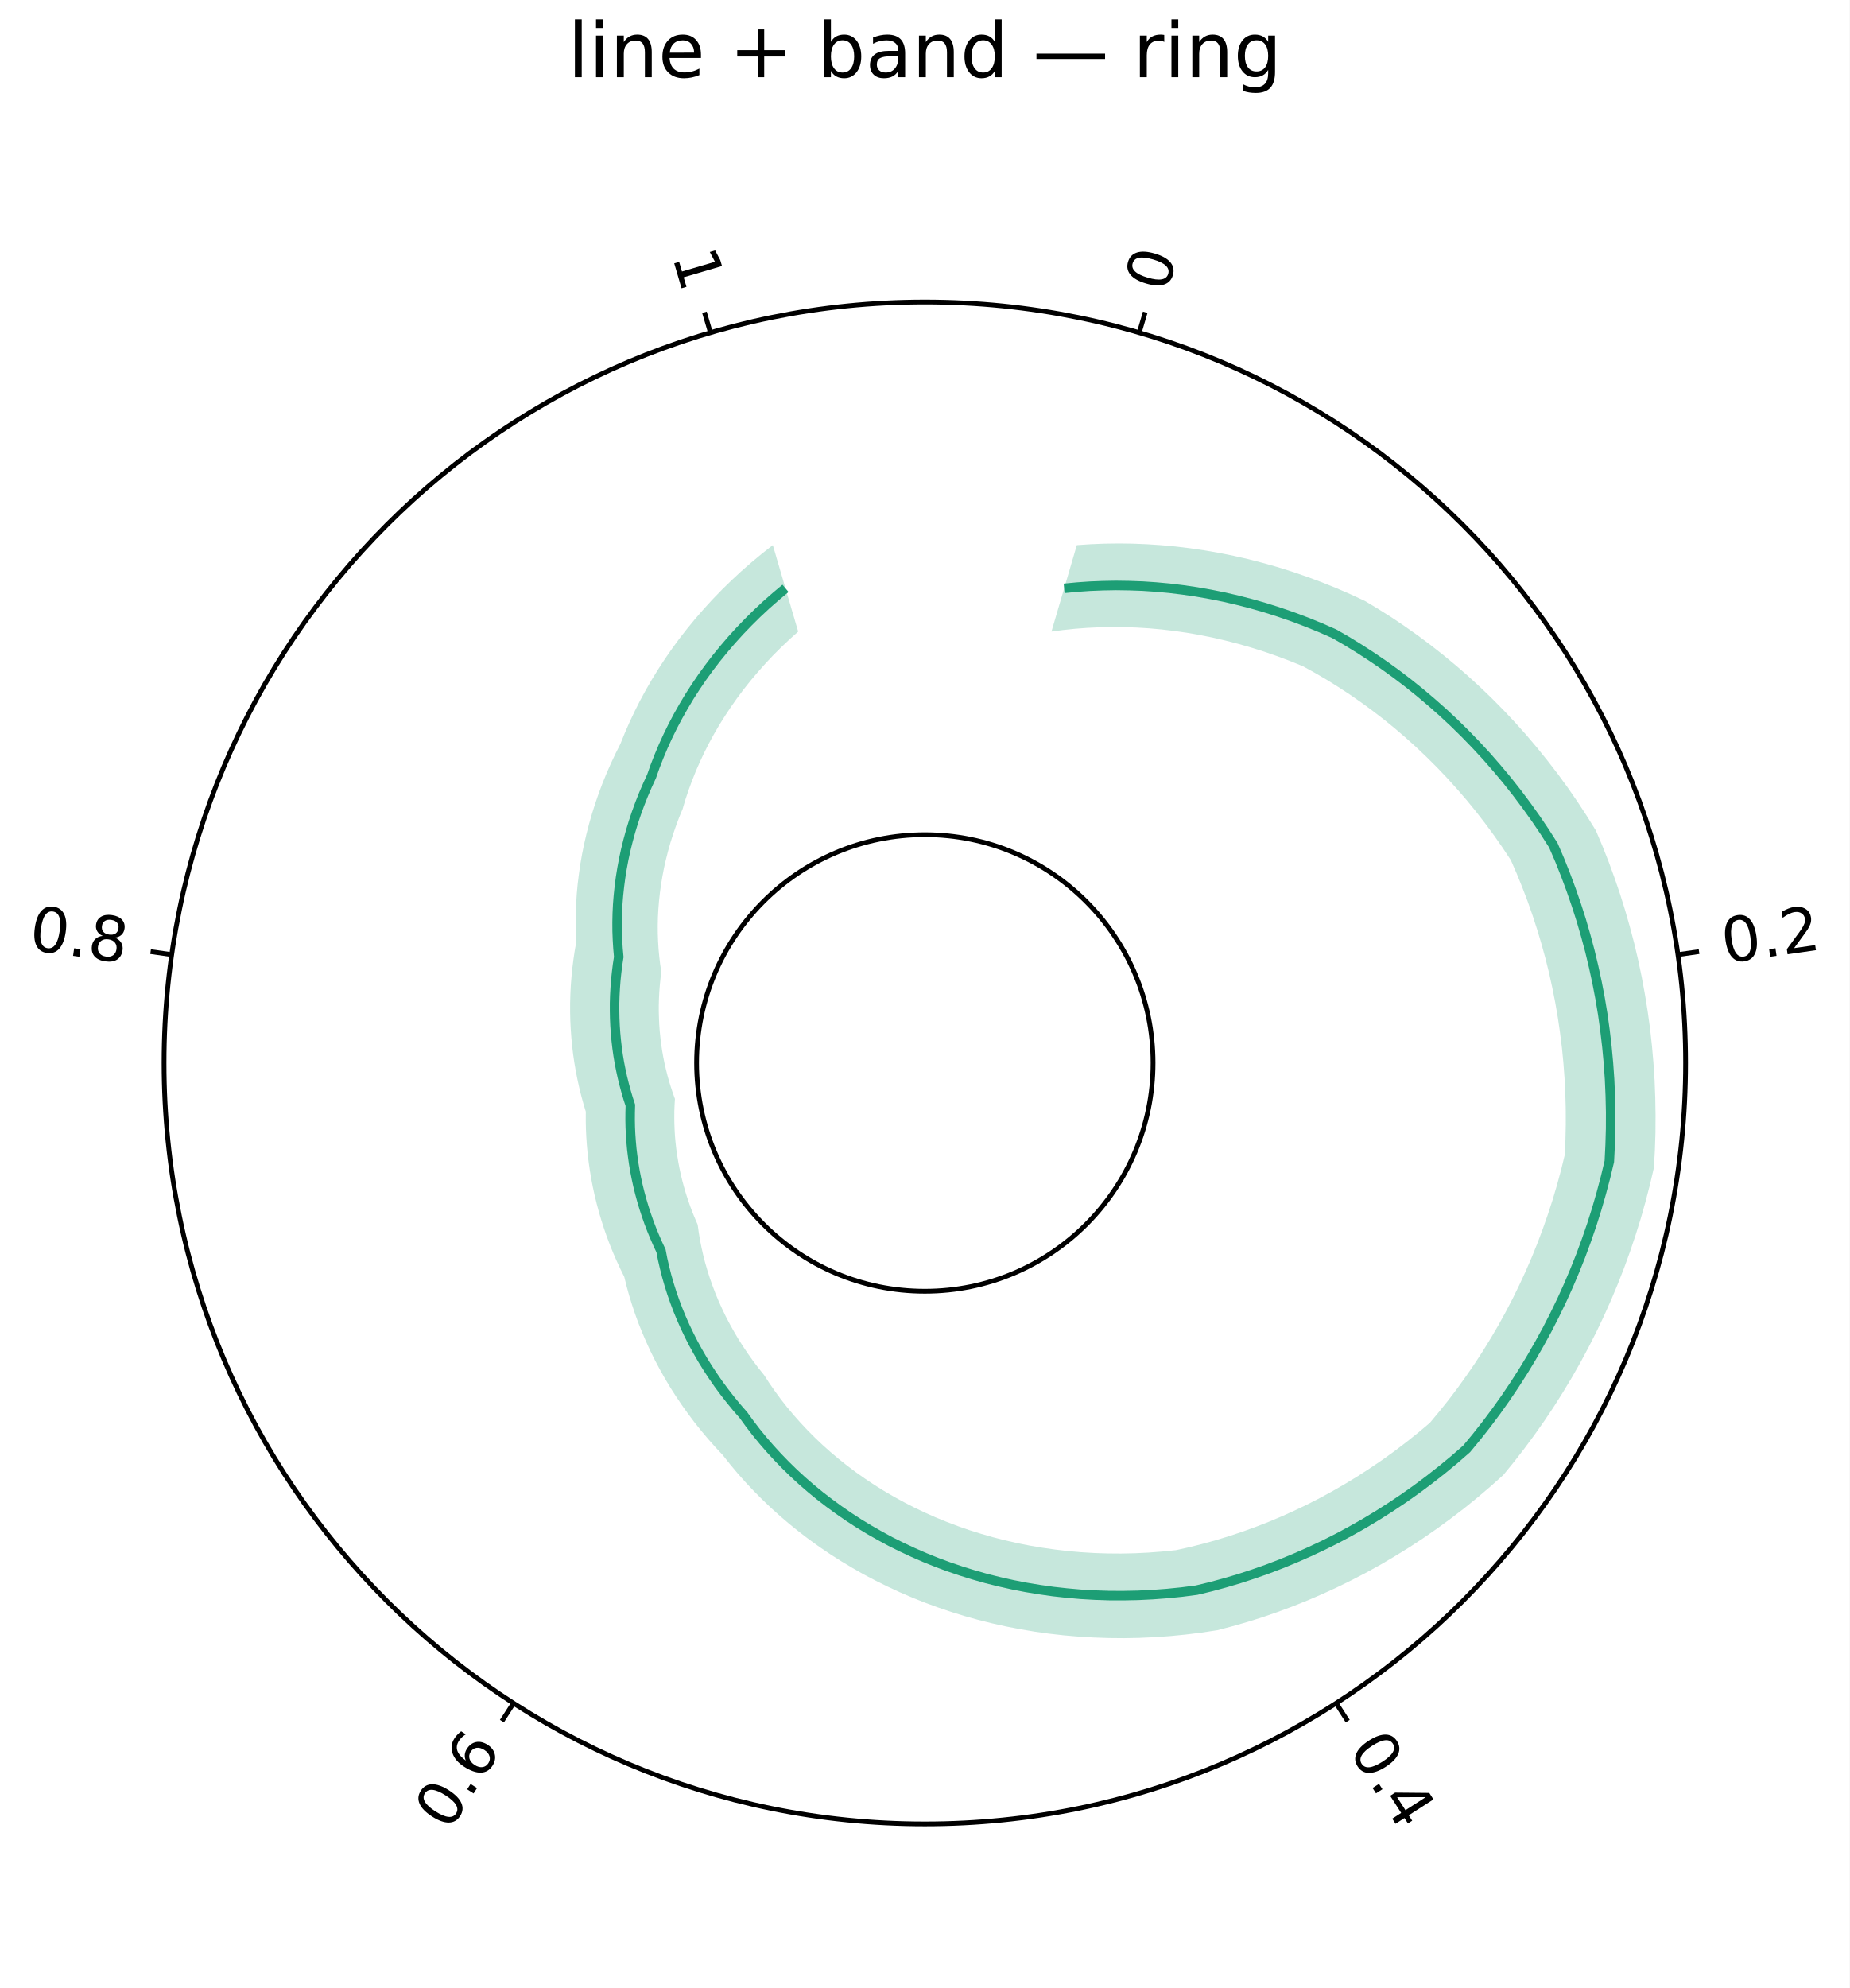
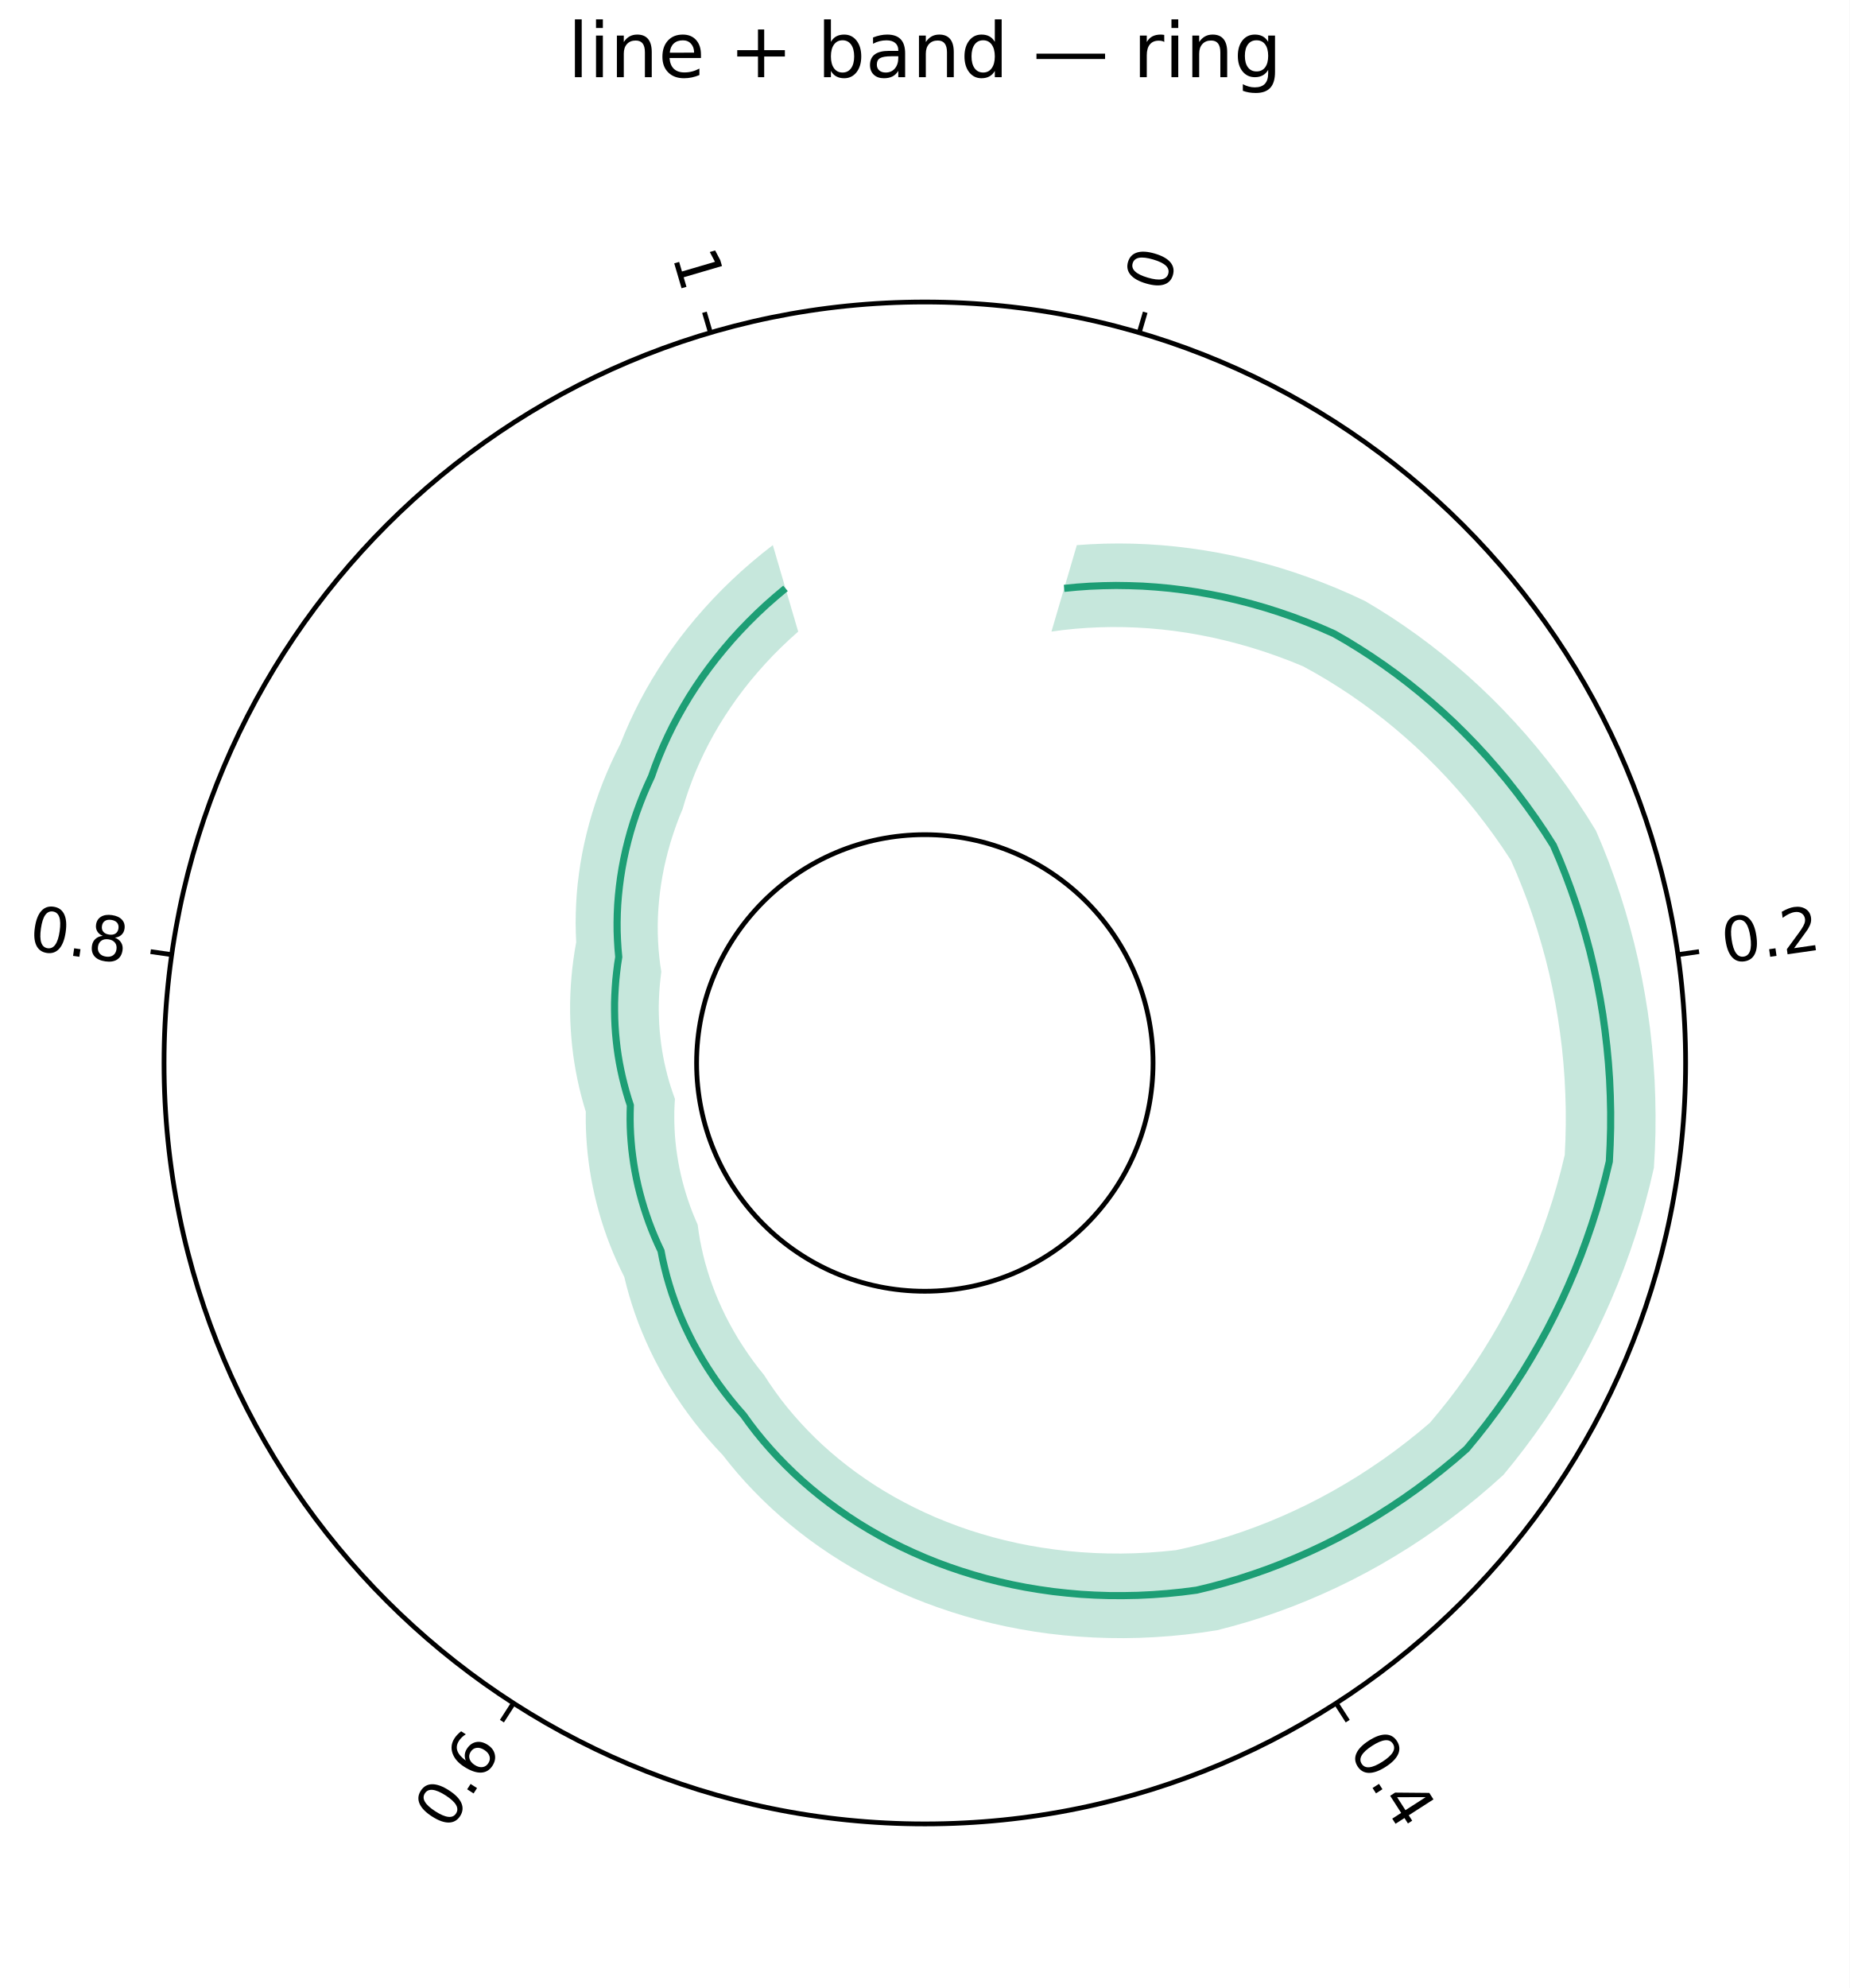
<svg xmlns="http://www.w3.org/2000/svg" width="389" height="418" viewBox="0 0 389 418" font-family="DejaVu Sans, Bitstream Vera Sans, Verdana, Arial, sans-serif" font-size="11" data-plotlet-version="0.6.0" data-plotlet-schema="2" data-plotlet-kind="layout">
  <rect width="389" height="418" fill="#fff" />
  <g transform="translate(4,4)">
    <path d="M116.91 0.07H118.34V12.23H116.91ZM121.35 3.48H122.79V12.23H121.35ZM121.35 0.07H122.79V1.89H121.35ZM133.07 6.95V12.23H131.63V6.99Q131.63 5.75 131.15 5.13Q130.66 4.52 129.70 4.52Q128.53 4.52 127.86 5.26Q127.19 6.00 127.19 7.28V12.23H125.74V3.48H127.19V4.84Q127.70 4.05 128.40 3.66Q129.10 3.27 130.02 3.27Q131.52 3.27 132.30 4.20Q133.07 5.13 133.07 6.95ZM143.42 7.49V8.20H136.81Q136.91 9.68 137.71 10.46Q138.51 11.23 139.94 11.23Q140.77 11.23 141.54 11.03Q142.32 10.83 143.09 10.42V11.78Q142.31 12.11 141.50 12.28Q140.69 12.45 139.85 12.45Q137.76 12.45 136.54 11.23Q135.31 10.02 135.31 7.94Q135.31 5.79 136.47 4.53Q137.63 3.27 139.60 3.27Q141.37 3.27 142.39 4.40Q143.42 5.54 143.42 7.49ZM141.98 7.07Q141.97 5.89 141.32 5.19Q140.68 4.48 139.62 4.48Q138.41 4.48 137.69 5.16Q136.97 5.84 136.86 7.08ZM156.72 2.20V6.55H161.07V7.88H156.72V12.23H155.41V7.88H151.05V6.55H155.41V2.20ZM175.64 7.86Q175.64 6.27 174.99 5.37Q174.34 4.47 173.20 4.47Q172.05 4.47 171.40 5.37Q170.75 6.27 170.75 7.86Q170.75 9.45 171.40 10.35Q172.05 11.25 173.20 11.25Q174.34 11.25 174.99 10.35Q175.64 9.45 175.64 7.86ZM170.75 4.80Q171.20 4.02 171.89 3.64Q172.59 3.27 173.55 3.27Q175.14 3.27 176.14 4.53Q177.13 5.80 177.13 7.86Q177.13 9.92 176.14 11.19Q175.14 12.45 173.55 12.45Q172.59 12.45 171.89 12.07Q171.20 11.70 170.75 10.91V12.23H169.30V0.07H170.75ZM183.49 7.83Q181.75 7.83 181.08 8.23Q180.41 8.62 180.41 9.59Q180.41 10.35 180.91 10.80Q181.41 11.25 182.28 11.25Q183.48 11.25 184.20 10.40Q184.92 9.55 184.92 8.15V7.83ZM186.36 7.23V12.23H184.92V10.90Q184.43 11.70 183.70 12.07Q182.96 12.45 181.90 12.45Q180.55 12.45 179.76 11.70Q178.97 10.95 178.97 9.68Q178.97 8.20 179.96 7.45Q180.95 6.70 182.91 6.70H184.92V6.56Q184.92 5.57 184.27 5.03Q183.62 4.48 182.44 4.48Q181.69 4.48 180.98 4.66Q180.27 4.84 179.61 5.20V3.88Q180.40 3.57 181.14 3.42Q181.88 3.27 182.59 3.27Q184.48 3.27 185.42 4.25Q186.36 5.23 186.36 7.23ZM196.59 6.95V12.23H195.16V6.99Q195.16 5.75 194.67 5.13Q194.19 4.52 193.22 4.52Q192.05 4.52 191.38 5.26Q190.71 6.00 190.71 7.28V12.23H189.27V3.48H190.71V4.84Q191.23 4.05 191.93 3.66Q192.62 3.27 193.54 3.27Q195.05 3.27 195.82 4.20Q196.59 5.13 196.59 6.95ZM205.22 4.80V0.07H206.66V12.23H205.22V10.91Q204.77 11.70 204.07 12.07Q203.38 12.45 202.41 12.45Q200.83 12.45 199.83 11.19Q198.84 9.92 198.84 7.86Q198.84 5.80 199.83 4.53Q200.83 3.27 202.41 3.27Q203.38 3.27 204.07 3.64Q204.77 4.02 205.22 4.80ZM200.32 7.86Q200.32 9.45 200.97 10.35Q201.62 11.25 202.77 11.25Q203.91 11.25 204.56 10.35Q205.22 9.45 205.22 7.86Q205.22 6.27 204.56 5.37Q203.91 4.47 202.77 4.47Q201.62 4.47 200.97 5.37Q200.32 6.27 200.32 7.86ZM213.98 7.28H228.41V8.41H213.98ZM240.86 4.82Q240.62 4.68 240.33 4.61Q240.05 4.55 239.70 4.55Q238.48 4.55 237.83 5.34Q237.18 6.13 237.18 7.62V12.23H235.73V3.48H237.18V4.84Q237.63 4.04 238.36 3.65Q239.09 3.27 240.12 3.27Q240.27 3.27 240.45 3.29Q240.63 3.30 240.85 3.34ZM242.37 3.48H243.80V12.23H242.37ZM242.37 0.07H243.80V1.89H242.37ZM254.09 6.95V12.23H252.65V6.99Q252.65 5.75 252.16 5.13Q251.68 4.52 250.71 4.52Q249.55 4.52 248.88 5.26Q248.20 6.00 248.20 7.28V12.23H246.76V3.48H248.20V4.84Q248.72 4.05 249.42 3.66Q250.12 3.27 251.03 3.27Q252.54 3.27 253.31 4.20Q254.09 5.13 254.09 6.95ZM262.71 7.75Q262.71 6.19 262.07 5.33Q261.42 4.47 260.26 4.47Q259.10 4.47 258.46 5.33Q257.81 6.19 257.81 7.75Q257.81 9.30 258.46 10.16Q259.10 11.02 260.26 11.02Q261.42 11.02 262.07 10.16Q262.71 9.30 262.71 7.75ZM264.15 11.14Q264.15 13.38 263.16 14.46Q262.16 15.55 260.12 15.55Q259.36 15.55 258.69 15.44Q258.02 15.33 257.38 15.09V13.70Q258.02 14.04 258.63 14.20Q259.25 14.37 259.89 14.37Q261.30 14.37 262.01 13.63Q262.71 12.89 262.71 11.40V10.69Q262.27 11.46 261.57 11.84Q260.88 12.23 259.91 12.23Q258.30 12.23 257.31 11.00Q256.33 9.77 256.33 7.75Q256.33 5.72 257.31 4.49Q258.30 3.27 259.91 3.27Q260.88 3.27 261.57 3.65Q262.27 4.03 262.71 4.80V3.48H264.15Z" fill="#000" />
    <g transform="translate(0,29)">
      <g transform="translate(0,0)" data-plotlet-kind="panel" data-plotlet-xscale="linear" data-plotlet-yscale="linear" data-plotlet-xlim="-0.05,1.05" data-plotlet-ylim="0.027,0.973" data-plotlet-panel-bbox="0,0,381,381" data-plotlet-data-area="0,0,381,381">
        <defs>
          <clipPath id="pc0">
            <path d="M 30.50,190.50 A 160.00,160.00 0 1,0 350.50,190.50 A 160.00,160.00 0 1,0 30.50,190.50 Z M 142.50,190.50 A 48.00,48.00 0 1,0 238.50,190.50 A 48.00,48.00 0 1,0 142.50,190.50 Z" clip-rule="evenodd" />
          </clipPath>
        </defs>
        <g clip-path="url(#pc0)">
          <g class="plotlet-artist" data-plotlet-type="fill_between" data-plotlet-index="0" data-plotlet-color="#1D9E75" data-plotlet-n="13" data-plotlet-x-min="0" data-plotlet-x-max="1" data-plotlet-y-min="0.07" data-plotlet-y-max="0.93">
            <path d="M217.13,99.80 L219.60,99.47 L222.09,99.21 L224.62,99.02 L227.17,98.90 L229.75,98.84 L232.35,98.86 L234.97,98.95 L237.61,99.11 L240.27,99.35 L242.94,99.66 L245.63,100.05 L248.33,100.52 L251.03,101.06 L253.74,101.69 L256.46,102.39 L259.18,103.17 L261.90,104.03 L264.61,104.97 L267.33,105.99 L270.03,107.09 L272.53,108.47 L275.01,109.92 L277.46,111.45 L279.89,113.04 L282.29,114.71 L284.67,116.45 L287.01,118.25 L289.32,120.13 L291.59,122.08 L293.83,124.09 L296.03,126.18 L298.19,128.33 L300.30,130.54 L302.37,132.83 L304.40,135.17 L306.37,137.58 L308.29,140.06 L310.16,142.59 L311.98,145.19 L313.74,147.85 L314.99,150.71 L316.16,153.60 L317.28,156.53 L318.32,159.49 L319.29,162.48 L320.19,165.50 L321.03,168.55 L321.79,171.62 L322.47,174.72 L323.09,177.84 L323.63,180.98 L324.09,184.14 L324.49,187.31 L324.80,190.50 L325.04,193.70 L325.20,196.92 L325.29,200.14 L325.30,203.37 L325.23,206.61 L325.08,209.85 L324.31,213.00 L323.46,216.13 L322.55,219.22 L321.55,222.29 L320.49,225.33 L319.36,228.34 L318.16,231.31 L316.89,234.24 L315.55,237.14 L314.15,240.00 L312.68,242.82 L311.15,245.60 L309.55,248.33 L307.90,251.02 L306.18,253.67 L304.40,256.26 L302.57,258.81 L300.68,261.31 L298.73,263.75 L296.73,266.15 L294.30,268.20 L291.82,270.18 L289.31,272.09 L286.77,273.92 L284.19,275.67 L281.59,277.36 L278.96,278.96 L276.31,280.49 L273.63,281.95 L270.94,283.33 L268.22,284.63 L265.49,285.86 L262.75,287.01 L259.99,288.08 L257.22,289.08 L254.45,290.00 L251.67,290.85 L248.88,291.62 L246.10,292.32 L243.31,292.94 L240.40,293.23 L237.51,293.45 L234.64,293.59 L231.79,293.65 L228.96,293.63 L226.16,293.54 L223.38,293.37 L220.63,293.13 L217.92,292.81 L215.23,292.43 L212.58,291.98 L209.96,291.46 L207.38,290.87 L204.84,290.22 L202.34,289.50 L199.88,288.73 L197.47,287.89 L195.10,286.99 L192.77,286.04 L190.50,285.03 L188.28,283.97 L186.10,282.85 L183.98,281.69 L181.91,280.48 L179.89,279.22 L177.93,277.91 L176.03,276.57 L174.18,275.18 L172.39,273.76 L170.66,272.30 L168.98,270.80 L167.37,269.27 L165.82,267.71 L164.33,266.12 L162.90,264.51 L161.53,262.87 L160.22,261.21 L158.98,259.52 L157.80,257.82 L156.68,256.10 L155.49,254.62 L154.35,253.11 L153.27,251.58 L152.24,250.04 L151.25,248.49 L150.33,246.92 L149.45,245.34 L148.62,243.75 L147.85,242.15 L147.13,240.55 L146.46,238.94 L145.85,237.33 L145.28,235.72 L144.77,234.11 L144.30,232.50 L143.89,230.89 L143.53,229.29 L143.21,227.69 L142.95,226.10 L142.73,224.52 L142.17,223.21 L141.63,221.90 L141.14,220.59 L140.68,219.27 L140.25,217.94 L139.86,216.61 L139.50,215.27 L139.18,213.94 L138.89,212.60 L138.64,211.26 L138.42,209.93 L138.23,208.59 L138.08,207.26 L137.96,205.93 L137.88,204.60 L137.83,203.28 L137.81,201.96 L137.82,200.65 L137.87,199.35 L137.95,198.06 L137.51,196.84 L137.10,195.60 L136.71,194.35 L136.36,193.08 L136.04,191.80 L135.74,190.50 L135.48,189.19 L135.25,187.87 L135.05,186.53 L134.89,185.19 L134.75,183.83 L134.65,182.47 L134.59,181.10 L134.55,179.72 L134.55,178.33 L134.59,176.94 L134.66,175.54 L134.77,174.13 L134.91,172.73 L135.08,171.32 L134.84,169.74 L134.65,168.14 L134.50,166.52 L134.40,164.88 L134.34,163.22 L134.33,161.54 L134.37,159.85 L134.46,158.15 L134.60,156.43 L134.79,154.70 L135.03,152.95 L135.32,151.21 L135.66,149.45 L136.06,147.69 L136.51,145.92 L137.01,144.15 L137.57,142.38 L138.18,140.61 L138.84,138.84 L139.57,137.08 L140.15,135.12 L140.81,133.15 L141.53,131.19 L142.31,129.22 L143.16,127.27 L144.08,125.31 L145.06,123.37 L146.11,121.44 L147.23,119.51 L148.42,117.61 L149.67,115.72 L150.98,113.85 L152.36,112.00 L153.81,110.17 L155.33,108.37 L156.91,106.59 L158.55,104.84 L160.26,103.13 L162.03,101.45 L163.87,99.80 L163.60,98.89 L163.33,97.98 L163.07,97.07 L162.80,96.17 L162.53,95.26 L162.27,94.35 L162.00,93.44 L161.73,92.53 L161.47,91.62 L161.20,90.71 L160.93,89.80 L160.67,88.90 L160.40,87.99 L160.13,87.08 L159.87,86.17 L159.60,85.26 L159.33,84.35 L159.07,83.44 L158.80,82.53 L158.53,81.62 L156.26,83.40 L154.06,85.23 L151.93,87.09 L149.87,89.00 L147.87,90.95 L145.94,92.94 L144.09,94.96 L142.30,97.01 L140.59,99.09 L138.94,101.20 L137.37,103.34 L135.87,105.50 L134.45,107.68 L133.09,109.88 L131.81,112.10 L130.60,114.33 L129.47,116.58 L128.40,118.84 L127.41,121.10 L126.49,123.37 L125.45,125.45 L124.47,127.54 L123.55,129.64 L122.69,131.75 L121.90,133.86 L121.17,135.98 L120.50,138.10 L119.89,140.22 L119.34,142.34 L118.85,144.45 L118.42,146.57 L118.05,148.67 L117.75,150.77 L117.49,152.86 L117.30,154.94 L117.17,157.01 L117.09,159.06 L117.06,161.10 L117.10,163.12 L117.18,165.12 L116.86,166.96 L116.59,168.80 L116.36,170.63 L116.18,172.47 L116.04,174.30 L115.95,176.13 L115.90,177.96 L115.90,179.77 L115.94,181.59 L116.03,183.39 L116.16,185.18 L116.33,186.97 L116.54,188.74 L116.80,190.50 L117.10,192.25 L117.44,193.98 L117.82,195.70 L118.24,197.40 L118.70,199.08 L119.20,200.75 L119.19,202.49 L119.22,204.24 L119.30,205.99 L119.42,207.74 L119.58,209.50 L119.79,211.26 L120.04,213.02 L120.33,214.79 L120.67,216.55 L121.05,218.30 L121.48,220.06 L121.95,221.81 L122.46,223.55 L123.02,225.29 L123.62,227.02 L124.27,228.74 L124.96,230.45 L125.70,232.15 L126.48,233.83 L127.30,235.50 L127.78,237.45 L128.32,239.40 L128.92,241.35 L129.57,243.29 L130.28,245.24 L131.06,247.18 L131.89,249.11 L132.77,251.04 L133.72,252.96 L134.73,254.87 L135.79,256.76 L136.91,258.64 L138.10,260.50 L139.34,262.35 L140.64,264.17 L141.99,265.98 L143.41,267.76 L144.88,269.51 L146.41,271.24 L148.00,272.94 L149.52,274.86 L151.11,276.76 L152.76,278.62 L154.49,280.46 L156.28,282.26 L158.13,284.03 L160.05,285.76 L162.03,287.45 L164.08,289.10 L166.19,290.71 L168.36,292.27 L170.59,293.78 L172.89,295.25 L175.24,296.66 L177.64,298.03 L180.11,299.33 L182.63,300.58 L185.20,301.77 L187.82,302.90 L190.50,303.97 L193.23,304.97 L196.00,305.91 L198.82,306.78 L201.68,307.58 L204.59,308.31 L207.53,308.97 L210.52,309.55 L213.54,310.06 L216.60,310.49 L219.69,310.84 L222.82,311.11 L225.97,311.30 L229.15,311.41 L232.36,311.44 L235.58,311.38 L238.83,311.23 L242.10,311.00 L245.38,310.68 L248.68,310.27 L251.99,309.77 L255.17,308.94 L258.35,308.03 L261.53,307.03 L264.69,305.94 L267.84,304.77 L270.98,303.51 L274.10,302.17 L277.20,300.75 L280.28,299.24 L283.34,297.65 L286.38,295.97 L289.38,294.20 L292.36,292.36 L295.30,290.43 L298.21,288.42 L301.08,286.32 L303.92,284.15 L306.71,281.89 L309.46,279.55 L312.16,277.14 L314.42,274.37 L316.61,271.55 L318.74,268.67 L320.81,265.73 L322.81,262.74 L324.73,259.70 L326.59,256.61 L328.38,253.47 L330.09,250.28 L331.74,247.04 L333.30,243.76 L334.79,240.44 L336.20,237.08 L337.54,233.67 L338.79,230.23 L339.96,226.76 L341.06,223.25 L342.06,219.71 L342.99,216.14 L343.83,212.55 L344.04,208.86 L344.16,205.17 L344.18,201.49 L344.12,197.82 L343.98,194.15 L343.74,190.50 L343.42,186.86 L343.02,183.23 L342.52,179.63 L341.94,176.04 L341.28,172.47 L340.54,168.93 L339.71,165.41 L338.79,161.92 L337.80,158.46 L336.73,155.03 L335.57,151.63 L334.34,148.26 L333.03,144.94 L331.64,141.65 L329.73,138.57 L327.75,135.55 L325.71,132.60 L323.60,129.71 L321.43,126.90 L319.21,124.15 L316.93,121.46 L314.59,118.85 L312.21,116.32 L309.77,113.85 L307.28,111.46 L304.75,109.14 L302.17,106.90 L299.56,104.74 L296.90,102.65 L294.21,100.64 L291.48,98.71 L288.72,96.85 L285.92,95.08 L283.10,93.38 L280.07,91.97 L277.02,90.65 L273.96,89.42 L270.89,88.28 L267.81,87.22 L264.73,86.25 L261.65,85.38 L258.57,84.58 L255.49,83.88 L252.42,83.26 L249.35,82.73 L246.29,82.28 L243.25,81.91 L240.22,81.63 L237.21,81.43 L234.21,81.31 L231.24,81.27 L228.29,81.31 L225.37,81.43 L222.47,81.62Z" fill="#1D9E75" opacity="0.25" />
          </g>
          <g class="plotlet-artist" data-plotlet-type="line" data-plotlet-index="1" data-plotlet-color="#1D9E75" data-plotlet-n="13" data-plotlet-x-min="0" data-plotlet-x-max="1" data-plotlet-y-min="0.15" data-plotlet-y-max="0.85">
-             <path d="M219.80,90.71 L222.48,90.45 L225.19,90.26 L227.93,90.15 L230.69,90.10 L233.48,90.14 L236.29,90.24 L239.11,90.43 L241.95,90.69 L244.81,91.04 L247.68,91.46 L250.56,91.97 L253.45,92.55 L256.34,93.22 L259.24,93.97 L262.14,94.80 L265.03,95.72 L267.93,96.72 L270.82,97.81 L273.70,98.98 L276.57,100.24 L279.23,101.77 L281.86,103.39 L284.47,105.08 L287.05,106.84 L289.60,108.68 L292.11,110.59 L294.59,112.58 L297.03,114.64 L299.44,116.77 L301.80,118.97 L304.12,121.25 L306.39,123.59 L308.62,126.00 L310.79,128.49 L312.92,131.03 L314.99,133.65 L317.00,136.33 L318.96,139.07 L320.86,141.88 L322.69,144.75 L324.01,147.82 L325.25,150.93 L326.42,154.08 L327.52,157.26 L328.55,160.47 L329.49,163.71 L330.37,166.98 L331.16,170.28 L331.88,173.60 L332.52,176.94 L333.08,180.30 L333.55,183.69 L333.95,187.09 L334.27,190.50 L334.51,193.93 L334.66,197.37 L334.74,200.82 L334.73,204.27 L334.63,207.73 L334.46,211.20 L333.65,214.57 L332.76,217.92 L331.80,221.24 L330.76,224.53 L329.64,227.78 L328.45,231.01 L327.18,234.19 L325.84,237.34 L324.43,240.45 L322.94,243.52 L321.39,246.55 L319.76,249.53 L318.07,252.47 L316.32,255.36 L314.49,258.21 L312.61,261.00 L310.66,263.74 L308.65,266.43 L306.58,269.06 L304.45,271.64 L301.88,273.88 L299.27,276.03 L296.61,278.12 L293.93,280.12 L291.20,282.05 L288.45,283.89 L285.66,285.66 L282.85,287.35 L280.00,288.96 L277.14,290.49 L274.25,291.94 L271.35,293.30 L268.42,294.59 L265.48,295.80 L262.53,296.93 L259.57,297.97 L256.60,298.94 L253.62,299.82 L250.63,300.63 L247.65,301.35 L244.54,301.75 L241.45,302.06 L238.37,302.29 L235.31,302.44 L232.27,302.50 L229.26,302.49 L226.27,302.39 L223.30,302.22 L220.37,301.96 L217.46,301.64 L214.59,301.23 L211.75,300.76 L208.95,300.21 L206.19,299.59 L203.46,298.91 L200.78,298.15 L198.14,297.33 L195.55,296.45 L193.00,295.51 L190.50,294.50 L188.05,293.43 L185.65,292.31 L183.30,291.14 L181.01,289.90 L178.77,288.62 L176.58,287.29 L174.46,285.91 L172.39,284.48 L170.38,283.01 L168.42,281.50 L166.53,279.95 L164.70,278.36 L162.93,276.73 L161.23,275.07 L159.59,273.38 L158.01,271.66 L156.49,269.91 L155.04,268.14 L153.66,266.34 L152.34,264.52 L150.95,262.93 L149.62,261.31 L148.34,259.67 L147.11,258.01 L145.95,256.33 L144.83,254.63 L143.77,252.92 L142.77,251.19 L141.82,249.46 L140.93,247.71 L140.09,245.95 L139.31,244.19 L138.58,242.42 L137.91,240.64 L137.29,238.87 L136.73,237.09 L136.22,235.32 L135.77,233.54 L135.36,231.77 L135.02,230.01 L134.32,228.52 L133.67,227.03 L133.05,225.52 L132.47,224.00 L131.94,222.48 L131.44,220.95 L130.98,219.41 L130.56,217.87 L130.18,216.33 L129.84,214.78 L129.54,213.24 L129.28,211.69 L129.06,210.14 L128.87,208.60 L128.73,207.05 L128.62,205.51 L128.55,203.98 L128.52,202.45 L128.53,200.92 L128.57,199.40 L128.10,197.96 L127.67,196.50 L127.27,195.02 L126.90,193.53 L126.57,192.02 L126.27,190.50 L126.01,188.96 L125.79,187.42 L125.61,185.86 L125.46,184.29 L125.35,182.71 L125.28,181.12 L125.25,179.53 L125.25,177.92 L125.30,176.32 L125.39,174.70 L125.51,173.09 L125.68,171.47 L125.88,169.84 L126.13,168.22 L125.97,166.43 L125.86,164.62 L125.79,162.79 L125.78,160.94 L125.82,159.08 L125.91,157.20 L126.06,155.31 L126.26,153.41 L126.51,151.50 L126.82,149.57 L127.18,147.65 L127.60,145.71 L128.08,143.77 L128.61,141.83 L129.20,139.89 L129.85,137.95 L130.56,136.01 L131.32,134.08 L132.15,132.15 L133.03,130.23 L133.78,128.11 L134.61,125.99 L135.50,123.88 L136.46,121.78 L137.49,119.68 L138.59,117.60 L139.76,115.53 L140.99,113.47 L142.30,111.43 L143.68,109.40 L145.13,107.40 L146.64,105.43 L148.23,103.48 L149.88,101.55 L151.60,99.66 L153.39,97.80 L155.24,95.97 L157.16,94.18 L159.15,92.43 L161.20,90.71" fill="none" stroke="#1D9E75" stroke-width="2.00" />
+             <path d="M219.80,90.71 L222.48,90.45 L225.19,90.26 L227.93,90.15 L230.69,90.10 L233.48,90.14 L236.29,90.24 L239.11,90.43 L241.95,90.69 L244.81,91.04 L247.68,91.46 L250.56,91.97 L253.45,92.55 L256.34,93.22 L259.24,93.97 L262.14,94.80 L265.03,95.72 L267.93,96.72 L270.82,97.81 L273.70,98.98 L276.57,100.24 L279.23,101.77 L281.86,103.39 L284.47,105.08 L287.05,106.84 L289.60,108.68 L292.11,110.59 L294.59,112.58 L297.03,114.64 L299.44,116.77 L301.80,118.97 L304.12,121.25 L306.39,123.59 L308.62,126.00 L310.79,128.49 L312.92,131.03 L314.99,133.65 L317.00,136.33 L318.96,139.07 L320.86,141.88 L322.69,144.75 L324.01,147.82 L325.25,150.93 L326.42,154.08 L327.52,157.26 L328.55,160.47 L329.49,163.71 L330.37,166.98 L331.16,170.28 L331.88,173.60 L332.52,176.94 L333.08,180.30 L333.55,183.69 L333.95,187.09 L334.27,190.50 L334.51,193.93 L334.66,197.37 L334.74,200.82 L334.73,204.27 L334.63,207.73 L334.46,211.20 L333.65,214.57 L332.76,217.92 L331.80,221.24 L330.76,224.53 L329.64,227.78 L328.45,231.01 L327.18,234.19 L325.84,237.34 L324.43,240.45 L322.94,243.52 L321.39,246.55 L319.76,249.53 L318.07,252.47 L316.32,255.36 L314.49,258.21 L312.61,261.00 L310.66,263.74 L308.65,266.43 L306.58,269.06 L304.45,271.64 L301.88,273.88 L299.27,276.03 L296.61,278.12 L293.93,280.12 L291.20,282.05 L288.45,283.89 L285.66,285.66 L282.85,287.35 L280.00,288.96 L277.14,290.49 L274.25,291.94 L271.35,293.30 L268.42,294.59 L265.48,295.80 L262.53,296.93 L259.57,297.97 L256.60,298.94 L253.62,299.82 L250.63,300.63 L247.65,301.35 L244.54,301.75 L241.45,302.06 L238.37,302.29 L235.31,302.44 L232.27,302.50 L229.26,302.49 L226.27,302.39 L223.30,302.22 L220.37,301.96 L217.46,301.64 L214.59,301.23 L211.75,300.76 L208.95,300.21 L206.19,299.59 L203.46,298.91 L200.78,298.15 L198.14,297.33 L195.55,296.45 L193.00,295.51 L190.50,294.50 L188.05,293.43 L185.65,292.31 L183.30,291.14 L181.01,289.90 L178.77,288.62 L176.58,287.29 L174.46,285.91 L172.39,284.48 L170.38,283.01 L168.42,281.50 L166.53,279.95 L164.70,278.36 L162.93,276.73 L161.23,275.07 L159.59,273.38 L158.01,271.66 L156.49,269.91 L155.04,268.14 L153.66,266.34 L152.34,264.52 L150.95,262.93 L149.62,261.31 L148.34,259.67 L147.11,258.01 L145.95,256.33 L144.83,254.63 L143.77,252.92 L142.77,251.19 L141.82,249.46 L140.93,247.71 L140.09,245.95 L139.31,244.19 L138.58,242.42 L137.91,240.64 L137.29,238.87 L136.73,237.09 L136.22,235.32 L135.77,233.54 L135.36,231.77 L135.02,230.01 L134.32,228.52 L133.67,227.03 L133.05,225.52 L132.47,224.00 L131.94,222.48 L131.44,220.95 L130.98,219.41 L130.56,217.87 L130.18,216.33 L129.84,214.78 L129.54,213.24 L129.28,211.69 L129.06,210.14 L128.87,208.60 L128.73,207.05 L128.62,205.51 L128.55,203.98 L128.52,202.45 L128.53,200.92 L128.57,199.40 L128.10,197.96 L127.67,196.50 L127.27,195.02 L126.90,193.53 L126.57,192.02 L126.27,190.50 L126.01,188.96 L125.79,187.42 L125.61,185.86 L125.46,184.29 L125.35,182.71 L125.28,181.12 L125.25,179.53 L125.25,177.92 L125.30,176.32 L125.39,174.70 L125.51,173.09 L125.68,171.47 L125.88,169.84 L126.13,168.22 L125.97,166.43 L125.86,164.62 L125.79,162.79 L125.78,160.94 L125.82,159.08 L125.91,157.20 L126.06,155.31 L126.26,153.41 L126.51,151.50 L126.82,149.57 L127.18,147.65 L127.60,145.71 L128.08,143.77 L128.61,141.83 L129.20,139.89 L129.85,137.95 L130.56,136.01 L131.32,134.08 L132.15,132.15 L133.03,130.23 L133.78,128.11 L134.61,125.99 L135.50,123.88 L136.46,121.78 L137.49,119.68 L138.59,117.60 L139.76,115.53 L140.99,113.47 L142.30,111.43 L143.68,109.40 L145.13,107.40 L146.64,105.43 L148.23,103.48 L149.88,101.55 L151.60,99.66 L153.39,97.80 L155.24,95.97 L157.16,94.18 L159.15,92.43 L161.20,90.71" fill="none" stroke="#1D9E75" stroke-width="1.50" />
          </g>
        </g>
        <line x1="235.58" x2="236.85" y1="36.98" y2="32.66" stroke="#000000" stroke-width="1.00" />
        <g transform="rotate(-73.64 242.49 24.80)">
          <path d="M242.49 16.17Q241.50 16.17 241.00 17.14Q240.50 18.12 240.50 20.07Q240.50 22.02 241.00 23.00Q241.50 23.97 242.49 23.97Q243.49 23.97 243.99 23.00Q244.48 22.02 244.48 20.07Q244.48 18.12 243.99 17.14Q243.49 16.17 242.49 16.17ZM242.49 15.15Q244.08 15.15 244.93 16.41Q245.77 17.67 245.77 20.07Q245.77 22.47 244.93 23.73Q244.08 24.99 242.49 24.99Q240.90 24.99 240.06 23.73Q239.22 22.47 239.22 20.07Q239.22 17.67 240.06 16.41Q240.90 15.15 242.49 15.15Z" fill="#000" />
        </g>
        <line x1="348.87" x2="353.33" y1="167.73" y2="167.09" stroke="#000000" stroke-width="1.00" />
        <g transform="rotate(-8.18 368.96 168.08)">
          <path d="M362.76 159.45Q361.77 159.45 361.27 160.42Q360.77 161.40 360.77 163.35Q360.77 165.30 361.27 166.27Q361.77 167.25 362.76 167.25Q363.75 167.25 364.25 166.27Q364.75 165.30 364.75 163.35Q364.75 161.40 364.25 160.42Q363.75 159.45 362.76 159.45ZM362.76 158.43Q364.35 158.43 365.19 159.69Q366.03 160.95 366.03 163.35Q366.03 165.74 365.19 167.00Q364.35 168.26 362.76 168.26Q361.16 168.26 360.32 167.00Q359.48 165.74 359.48 163.35Q359.48 160.95 360.32 159.69Q361.16 158.43 362.76 158.43ZM368.29 166.47H369.63V168.08H368.29ZM373.52 167.00H378.00V168.08H371.98V167.00Q372.71 166.24 373.97 164.97Q375.23 163.70 375.55 163.33Q376.17 162.64 376.42 162.16Q376.66 161.68 376.66 161.22Q376.66 160.46 376.13 159.99Q375.60 159.51 374.75 159.51Q374.15 159.51 373.48 159.72Q372.81 159.93 372.04 160.35V159.06Q372.82 158.75 373.49 158.59Q374.16 158.43 374.72 158.43Q376.20 158.43 377.07 159.17Q377.95 159.90 377.95 161.14Q377.95 161.72 377.73 162.24Q377.51 162.77 376.93 163.48Q376.77 163.66 375.92 164.54Q375.07 165.42 373.52 167.00Z" fill="#000" />
        </g>
        <line x1="277.00" x2="279.44" y1="325.10" y2="328.89" stroke="#000000" stroke-width="1.00" />
        <g transform="rotate(57.27 285.03 343.52)">
          <path d="M278.83 334.89Q277.84 334.89 277.34 335.86Q276.84 336.84 276.84 338.79Q276.84 340.74 277.34 341.72Q277.84 342.69 278.83 342.69Q279.82 342.69 280.32 341.72Q280.82 340.74 280.82 338.79Q280.82 336.84 280.32 335.86Q279.82 334.89 278.83 334.89ZM278.83 333.87Q280.42 333.87 281.26 335.13Q282.10 336.39 282.10 338.79Q282.10 341.19 281.26 342.45Q280.42 343.71 278.83 343.71Q277.23 343.71 276.39 342.45Q275.55 341.19 275.55 338.79Q275.55 336.39 276.39 335.13Q277.23 333.87 278.83 333.87ZM284.35 341.91H285.69V343.52H284.35ZM292.01 335.16 288.77 340.22H292.01ZM291.67 334.04H293.29V340.22H294.64V341.29H293.29V343.52H292.01V341.29H287.73V340.05Z" fill="#000" />
        </g>
        <line x1="104.00" x2="101.56" y1="325.10" y2="328.89" stroke="#000000" stroke-width="1.00" />
        <g transform="rotate(-57.27 95.97 343.52)">
          <path d="M89.76 334.89Q88.77 334.89 88.28 335.86Q87.78 336.84 87.78 338.79Q87.78 340.74 88.28 341.72Q88.77 342.69 89.76 342.69Q90.76 342.69 91.26 341.72Q91.76 340.74 91.76 338.79Q91.76 336.84 91.26 335.86Q90.76 334.89 89.76 334.89ZM89.76 333.87Q91.36 333.87 92.20 335.13Q93.04 336.39 93.04 338.79Q93.04 341.19 92.20 342.45Q91.36 343.71 89.76 343.71Q88.17 343.71 87.33 342.45Q86.49 341.19 86.49 338.79Q86.49 336.39 87.33 335.13Q88.17 333.87 89.76 333.87ZM95.29 341.91H96.63V343.52H95.29ZM102.33 338.27Q101.46 338.27 100.96 338.86Q100.45 339.45 100.45 340.48Q100.45 341.50 100.96 342.10Q101.46 342.69 102.33 342.69Q103.19 342.69 103.69 342.10Q104.20 341.50 104.20 340.48Q104.20 339.45 103.69 338.86Q103.19 338.27 102.33 338.27ZM104.87 334.25V335.42Q104.39 335.19 103.90 335.07Q103.41 334.95 102.92 334.95Q101.65 334.95 100.98 335.81Q100.31 336.67 100.22 338.40Q100.59 337.85 101.16 337.55Q101.72 337.26 102.40 337.26Q103.83 337.26 104.66 338.12Q105.49 338.99 105.49 340.48Q105.49 341.94 104.62 342.82Q103.76 343.71 102.33 343.71Q100.68 343.71 99.81 342.45Q98.94 341.19 98.94 338.79Q98.94 336.55 100.01 335.21Q101.08 333.87 102.87 333.87Q103.35 333.87 103.85 333.97Q104.34 334.06 104.87 334.25Z" fill="#000" />
        </g>
        <line x1="32.13" x2="27.67" y1="167.73" y2="167.09" stroke="#000000" stroke-width="1.00" />
        <g transform="rotate(8.18 12.04 168.08)">
          <path d="M5.83 159.45Q4.84 159.45 4.34 160.42Q3.85 161.40 3.85 163.35Q3.85 165.30 4.34 166.27Q4.84 167.25 5.83 167.25Q6.83 167.25 7.33 166.27Q7.83 165.30 7.83 163.35Q7.83 161.40 7.33 160.42Q6.83 159.45 5.83 159.45ZM5.83 158.43Q7.43 158.43 8.27 159.69Q9.11 160.95 9.11 163.35Q9.11 165.74 8.27 167.00Q7.43 168.26 5.83 168.26Q4.24 168.26 3.40 167.00Q2.56 165.74 2.56 163.35Q2.56 160.95 3.40 159.69Q4.24 158.43 5.83 158.43ZM11.36 166.47H12.70V168.08H11.36ZM18.24 163.58Q17.32 163.58 16.80 164.07Q16.27 164.56 16.27 165.41Q16.27 166.27 16.80 166.76Q17.32 167.25 18.24 167.25Q19.15 167.25 19.68 166.76Q20.20 166.26 20.20 165.41Q20.20 164.56 19.68 164.07Q19.16 163.58 18.24 163.58ZM16.95 163.03Q16.13 162.83 15.67 162.26Q15.21 161.70 15.21 160.89Q15.21 159.75 16.02 159.09Q16.83 158.43 18.24 158.43Q19.65 158.43 20.46 159.09Q21.26 159.75 21.26 160.89Q21.26 161.70 20.80 162.26Q20.34 162.83 19.52 163.03Q20.45 163.25 20.97 163.88Q21.49 164.51 21.49 165.41Q21.49 166.79 20.64 167.53Q19.80 168.26 18.24 168.26Q16.67 168.26 15.83 167.53Q14.99 166.79 14.99 165.41Q14.99 164.51 15.51 163.88Q16.03 163.25 16.95 163.03ZM16.48 161.01Q16.48 161.74 16.94 162.16Q17.40 162.57 18.24 162.57Q19.06 162.57 19.53 162.16Q19.99 161.74 19.99 161.01Q19.99 160.27 19.53 159.86Q19.06 159.45 18.24 159.45Q17.40 159.45 16.94 159.86Q16.48 160.27 16.48 161.01Z" fill="#000" />
        </g>
        <line x1="145.42" x2="144.15" y1="36.98" y2="32.66" stroke="#000000" stroke-width="1.00" />
        <g transform="rotate(73.64 138.51 24.80)">
          <path d="M135.98 23.72H138.08V16.49L135.80 16.95V15.78L138.06 15.32H139.35V23.72H141.44V24.80H135.98Z" fill="#000" />
        </g>
        <circle cx="190.50" cy="190.50" r="48.00" fill="none" stroke="#000000" stroke-width="1.00" />
        <circle cx="190.50" cy="190.50" r="160.00" fill="none" stroke="#000000" stroke-width="1.00" />
      </g>
    </g>
  </g>
</svg>
